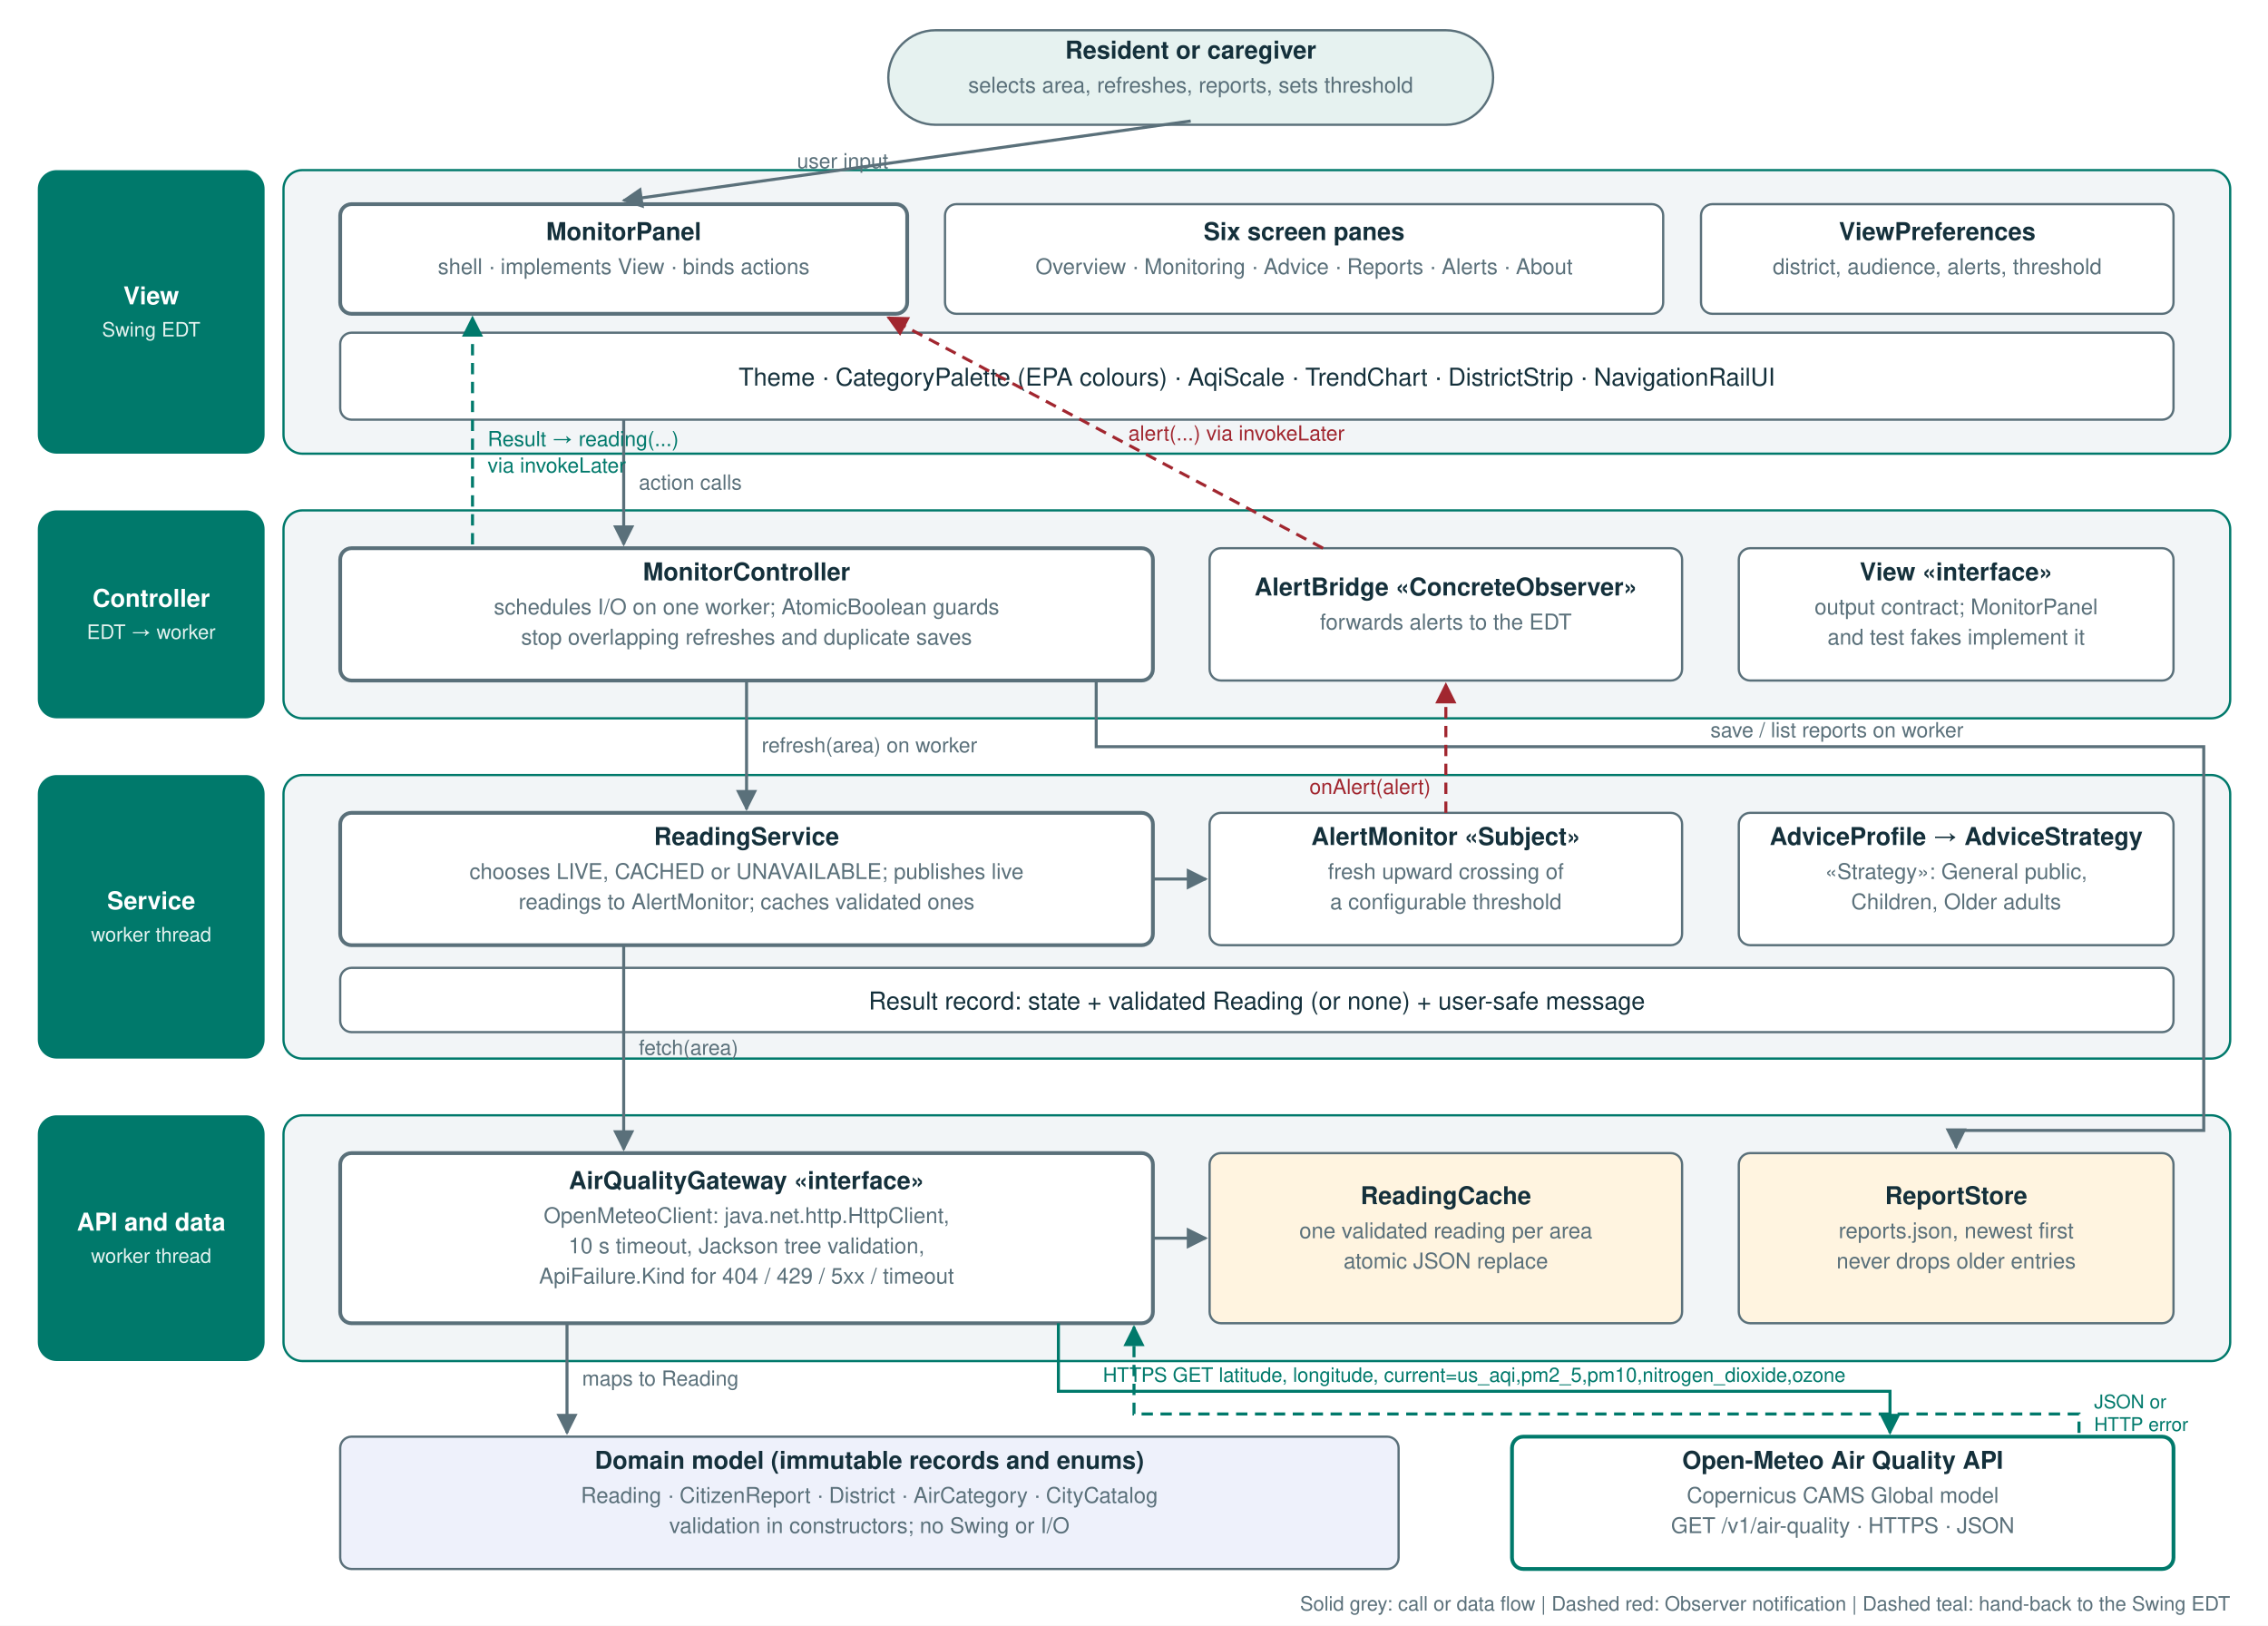
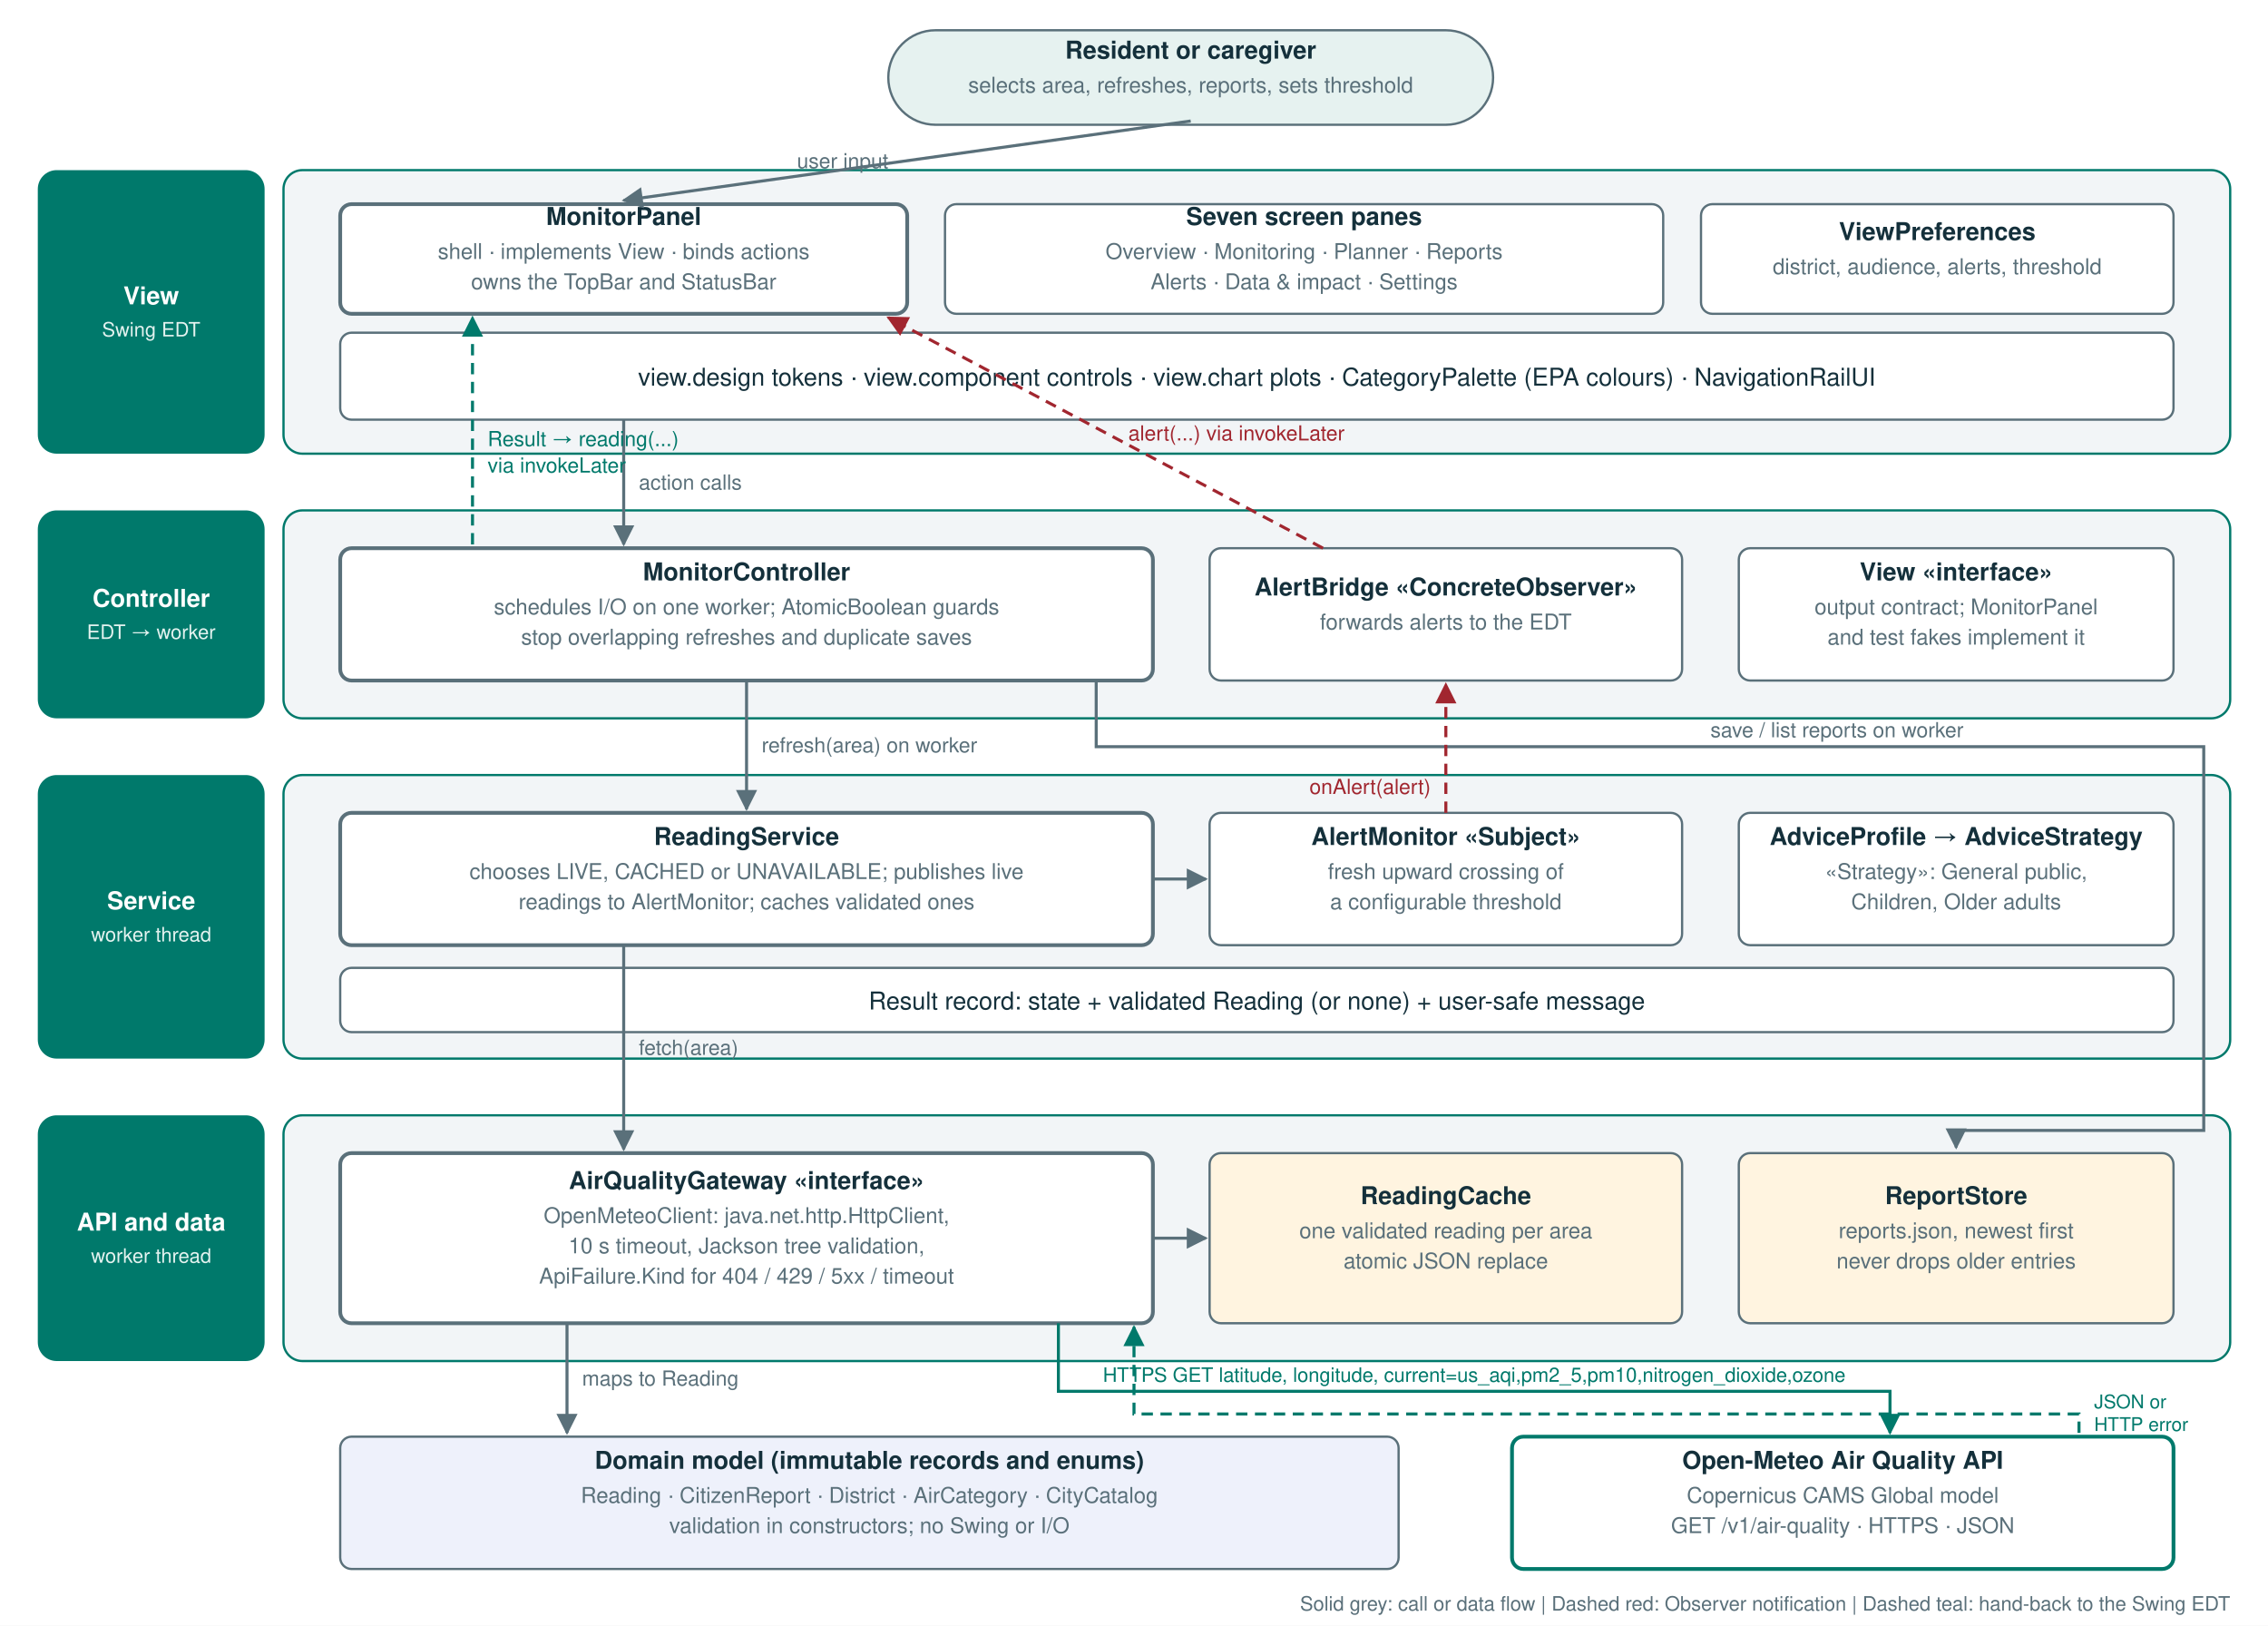
<svg xmlns="http://www.w3.org/2000/svg" width="1200" height="860" viewBox="0 0 1200 860" font-family="Helvetica, Arial, sans-serif">
  <defs>
    <marker id="head" viewBox="0 0 10 10" refX="9" refY="5" markerWidth="7" markerHeight="7" orient="auto-start-reverse">
      <path d="M0,0 L10,5 L0,10 z" fill="#5A707A" />
    </marker>
    <marker id="headRed" viewBox="0 0 10 10" refX="9" refY="5" markerWidth="7" markerHeight="7" orient="auto-start-reverse">
      <path d="M0,0 L10,5 L0,10 z" fill="#A1262F" />
    </marker>
    <marker id="headTeal" viewBox="0 0 10 10" refX="9" refY="5" markerWidth="7" markerHeight="7" orient="auto-start-reverse">
      <path d="M0,0 L10,5 L0,10 z" fill="#00796B" />
    </marker>
  </defs>
  <rect width="1200" height="860" fill="white" />
  <rect x="470" y="16" width="320" height="50" rx="25" fill="#E6F2F0" stroke="#5A707A" stroke-width="1.2" />
  <text x="630.0" y="31.0" font-size="13" font-weight="bold" font-style="normal" fill="#14303B" text-anchor="middle">Resident or caregiver</text>
  <text x="630.0" y="49.0" font-size="11.5" font-weight="normal" font-style="normal" fill="#5A707A" text-anchor="middle">selects area, refreshes, reports, sets threshold</text>
  <rect x="150" y="90" width="1030" height="150" rx="10" fill="#F2F5F7" stroke="#00796B" stroke-width="1.2" />
  <rect x="20" y="90" width="120" height="150" rx="10" fill="#00796B" />
  <text x="80" y="161.0" font-size="13" font-weight="bold" font-style="normal" fill="#FFFFFF" text-anchor="middle">View</text>
  <text x="80" y="178.0" font-size="10.5" font-weight="normal" font-style="normal" fill="#E3F2EF" text-anchor="middle">Swing EDT</text>
  <rect x="150" y="270" width="1030" height="110" rx="10" fill="#F2F5F7" stroke="#00796B" stroke-width="1.2" />
  <rect x="20" y="270" width="120" height="110" rx="10" fill="#00796B" />
  <text x="80" y="321.0" font-size="13" font-weight="bold" font-style="normal" fill="#FFFFFF" text-anchor="middle">Controller</text>
  <text x="80" y="338.0" font-size="10.5" font-weight="normal" font-style="normal" fill="#E3F2EF" text-anchor="middle">EDT → worker</text>
  <rect x="150" y="410" width="1030" height="150" rx="10" fill="#F2F5F7" stroke="#00796B" stroke-width="1.2" />
  <rect x="20" y="410" width="120" height="150" rx="10" fill="#00796B" />
  <text x="80" y="481.0" font-size="13" font-weight="bold" font-style="normal" fill="#FFFFFF" text-anchor="middle">Service</text>
  <text x="80" y="498.0" font-size="10.5" font-weight="normal" font-style="normal" fill="#E3F2EF" text-anchor="middle">worker thread</text>
  <rect x="150" y="590" width="1030" height="130" rx="10" fill="#F2F5F7" stroke="#00796B" stroke-width="1.2" />
  <rect x="20" y="590" width="120" height="130" rx="10" fill="#00796B" />
  <text x="80" y="651.0" font-size="13" font-weight="bold" font-style="normal" fill="#FFFFFF" text-anchor="middle">API and data</text>
  <text x="80" y="668.0" font-size="10.5" font-weight="normal" font-style="normal" fill="#E3F2EF" text-anchor="middle">worker thread</text>
  <rect x="180" y="108" width="300" height="58" rx="6" fill="#FFFFFF" stroke="#5A707A" stroke-width="2" />
-   <text x="330.0" y="127.0" font-size="13" font-weight="bold" font-style="normal" fill="#14303B" text-anchor="middle">MonitorPanel</text>
-   <text x="330.0" y="145.0" font-size="11.5" font-weight="normal" font-style="normal" fill="#5A707A" text-anchor="middle">shell · implements View · binds actions</text>
+   <text x="330.0" y="119.0" font-size="13" font-weight="bold" font-style="normal" fill="#14303B" text-anchor="middle">MonitorPanel</text>
+   <text x="330.0" y="137.0" font-size="11.5" font-weight="normal" font-style="normal" fill="#5A707A" text-anchor="middle">shell · implements View · binds actions</text>
+   <text x="330.0" y="153.0" font-size="11.5" font-weight="normal" font-style="normal" fill="#5A707A" text-anchor="middle">owns the TopBar and StatusBar</text>
  <rect x="500" y="108" width="380" height="58" rx="6" fill="#FFFFFF" stroke="#5A707A" stroke-width="1.2" />
-   <text x="690.0" y="127.0" font-size="13" font-weight="bold" font-style="normal" fill="#14303B" text-anchor="middle">Six screen panes</text>
-   <text x="690.0" y="145.0" font-size="11.5" font-weight="normal" font-style="normal" fill="#5A707A" text-anchor="middle">Overview · Monitoring · Advice · Reports · Alerts · About</text>
+   <text x="690.0" y="119.0" font-size="13" font-weight="bold" font-style="normal" fill="#14303B" text-anchor="middle">Seven screen panes</text>
+   <text x="690.0" y="137.0" font-size="11.5" font-weight="normal" font-style="normal" fill="#5A707A" text-anchor="middle">Overview · Monitoring · Planner · Reports</text>
+   <text x="690.0" y="153.0" font-size="11.5" font-weight="normal" font-style="normal" fill="#5A707A" text-anchor="middle">Alerts · Data &amp; impact · Settings</text>
  <rect x="900" y="108" width="250" height="58" rx="6" fill="#FFFFFF" stroke="#5A707A" stroke-width="1.2" />
  <text x="1025.0" y="127.0" font-size="13" font-weight="bold" font-style="normal" fill="#14303B" text-anchor="middle">ViewPreferences</text>
  <text x="1025.0" y="145.0" font-size="11.5" font-weight="normal" font-style="normal" fill="#5A707A" text-anchor="middle">district, audience, alerts, threshold</text>
  <rect x="180" y="176" width="970" height="46" rx="6" fill="#FFFFFF" stroke="#5A707A" stroke-width="1.2" />
-   <text x="665.0" y="204.0" font-size="13" font-weight="normal" font-style="normal" fill="#14303B" text-anchor="middle">Theme · CategoryPalette (EPA colours) · AqiScale · TrendChart · DistrictStrip · NavigationRailUI</text>
+   <text x="665.0" y="204.0" font-size="13" font-weight="normal" font-style="normal" fill="#14303B" text-anchor="middle">view.design tokens · view.component controls · view.chart plots · CategoryPalette (EPA colours) · NavigationRailUI</text>
  <rect x="180" y="290" width="430" height="70" rx="6" fill="#FFFFFF" stroke="#5A707A" stroke-width="2" />
  <text x="395.0" y="307.0" font-size="13" font-weight="bold" font-style="normal" fill="#14303B" text-anchor="middle">MonitorController</text>
  <text x="395.0" y="325.0" font-size="11.5" font-weight="normal" font-style="normal" fill="#5A707A" text-anchor="middle">schedules I/O on one worker; AtomicBoolean guards</text>
  <text x="395.0" y="341.0" font-size="11.5" font-weight="normal" font-style="normal" fill="#5A707A" text-anchor="middle">stop overlapping refreshes and duplicate saves</text>
  <rect x="640" y="290" width="250" height="70" rx="6" fill="#FFFFFF" stroke="#5A707A" stroke-width="1.2" />
  <text x="765.0" y="315.0" font-size="13" font-weight="bold" font-style="normal" fill="#14303B" text-anchor="middle">AlertBridge  «ConcreteObserver»</text>
  <text x="765.0" y="333.0" font-size="11.5" font-weight="normal" font-style="normal" fill="#5A707A" text-anchor="middle">forwards alerts to the EDT</text>
  <rect x="920" y="290" width="230" height="70" rx="6" fill="#FFFFFF" stroke="#5A707A" stroke-width="1.2" />
  <text x="1035.0" y="307.0" font-size="13" font-weight="bold" font-style="normal" fill="#14303B" text-anchor="middle">View  «interface»</text>
  <text x="1035.0" y="325.0" font-size="11.5" font-weight="normal" font-style="normal" fill="#5A707A" text-anchor="middle">output contract; MonitorPanel</text>
  <text x="1035.0" y="341.0" font-size="11.5" font-weight="normal" font-style="normal" fill="#5A707A" text-anchor="middle">and test fakes implement it</text>
  <rect x="180" y="430" width="430" height="70" rx="6" fill="#FFFFFF" stroke="#5A707A" stroke-width="2" />
  <text x="395.0" y="447.0" font-size="13" font-weight="bold" font-style="normal" fill="#14303B" text-anchor="middle">ReadingService</text>
  <text x="395.0" y="465.0" font-size="11.5" font-weight="normal" font-style="normal" fill="#5A707A" text-anchor="middle">chooses LIVE, CACHED or UNAVAILABLE; publishes live</text>
  <text x="395.0" y="481.0" font-size="11.5" font-weight="normal" font-style="normal" fill="#5A707A" text-anchor="middle">readings to AlertMonitor; caches validated ones</text>
  <rect x="640" y="430" width="250" height="70" rx="6" fill="#FFFFFF" stroke="#5A707A" stroke-width="1.2" />
  <text x="765.0" y="447.0" font-size="13" font-weight="bold" font-style="normal" fill="#14303B" text-anchor="middle">AlertMonitor  «Subject»</text>
  <text x="765.0" y="465.0" font-size="11.5" font-weight="normal" font-style="normal" fill="#5A707A" text-anchor="middle">fresh upward crossing of</text>
  <text x="765.0" y="481.0" font-size="11.5" font-weight="normal" font-style="normal" fill="#5A707A" text-anchor="middle">a configurable threshold</text>
  <rect x="920" y="430" width="230" height="70" rx="6" fill="#FFFFFF" stroke="#5A707A" stroke-width="1.2" />
  <text x="1035.0" y="447.0" font-size="13" font-weight="bold" font-style="normal" fill="#14303B" text-anchor="middle">AdviceProfile → AdviceStrategy</text>
  <text x="1035.0" y="465.0" font-size="11.5" font-weight="normal" font-style="normal" fill="#5A707A" text-anchor="middle">«Strategy»: General public,</text>
  <text x="1035.0" y="481.0" font-size="11.5" font-weight="normal" font-style="normal" fill="#5A707A" text-anchor="middle">Children, Older adults</text>
  <rect x="180" y="512" width="970" height="34" rx="6" fill="#FFFFFF" stroke="#5A707A" stroke-width="1.2" />
  <text x="665.0" y="534.0" font-size="13" font-weight="normal" font-style="normal" fill="#14303B" text-anchor="middle">Result record: state + validated Reading (or none) + user-safe message</text>
  <rect x="180" y="610" width="430" height="90" rx="6" fill="#FFFFFF" stroke="#5A707A" stroke-width="2" />
  <text x="395.0" y="629.0" font-size="13" font-weight="bold" font-style="normal" fill="#14303B" text-anchor="middle">AirQualityGateway  «interface»</text>
  <text x="395.0" y="647.0" font-size="11.5" font-weight="normal" font-style="normal" fill="#5A707A" text-anchor="middle">OpenMeteoClient: java.net.http.HttpClient,</text>
  <text x="395.0" y="663.0" font-size="11.5" font-weight="normal" font-style="normal" fill="#5A707A" text-anchor="middle">10 s timeout, Jackson tree validation,</text>
  <text x="395.0" y="679.0" font-size="11.5" font-weight="normal" font-style="normal" fill="#5A707A" text-anchor="middle">ApiFailure.Kind for 404 / 429 / 5xx / timeout</text>
  <rect x="640" y="610" width="250" height="90" rx="6" fill="#FFF4E0" stroke="#5A707A" stroke-width="1.2" />
  <text x="765.0" y="637.0" font-size="13" font-weight="bold" font-style="normal" fill="#14303B" text-anchor="middle">ReadingCache</text>
  <text x="765.0" y="655.0" font-size="11.5" font-weight="normal" font-style="normal" fill="#5A707A" text-anchor="middle">one validated reading per area</text>
  <text x="765.0" y="671.0" font-size="11.5" font-weight="normal" font-style="normal" fill="#5A707A" text-anchor="middle">atomic JSON replace</text>
  <rect x="920" y="610" width="230" height="90" rx="6" fill="#FFF4E0" stroke="#5A707A" stroke-width="1.2" />
  <text x="1035.0" y="637.0" font-size="13" font-weight="bold" font-style="normal" fill="#14303B" text-anchor="middle">ReportStore</text>
  <text x="1035.0" y="655.0" font-size="11.5" font-weight="normal" font-style="normal" fill="#5A707A" text-anchor="middle">reports.json, newest first</text>
  <text x="1035.0" y="671.0" font-size="11.5" font-weight="normal" font-style="normal" fill="#5A707A" text-anchor="middle">never drops older entries</text>
  <rect x="180" y="760" width="560" height="70" rx="6" fill="#EEF1FB" stroke="#5A707A" stroke-width="1.2" />
  <text x="460.0" y="777.0" font-size="13" font-weight="bold" font-style="normal" fill="#14303B" text-anchor="middle">Domain model (immutable records and enums)</text>
  <text x="460.0" y="795.0" font-size="11.5" font-weight="normal" font-style="normal" fill="#5A707A" text-anchor="middle">Reading · CitizenReport · District · AirCategory · CityCatalog</text>
  <text x="460.0" y="811.0" font-size="11.5" font-weight="normal" font-style="normal" fill="#5A707A" text-anchor="middle">validation in constructors; no Swing or I/O</text>
  <rect x="800" y="760" width="350" height="70" rx="6" fill="#FFFFFF" stroke="#00796B" stroke-width="2" />
  <text x="975.0" y="777.0" font-size="13" font-weight="bold" font-style="normal" fill="#14303B" text-anchor="middle">Open-Meteo Air Quality API</text>
  <text x="975.0" y="795.0" font-size="11.5" font-weight="normal" font-style="normal" fill="#5A707A" text-anchor="middle">Copernicus CAMS Global model</text>
  <text x="975.0" y="811.0" font-size="11.5" font-weight="normal" font-style="normal" fill="#5A707A" text-anchor="middle">GET /v1/air-quality · HTTPS · JSON</text>
  <line x1="630" y1="64" x2="330" y2="106" stroke="#5A707A" stroke-width="1.6" marker-end="url(#head)" />
  <text x="470.0" y="89.0" font-size="11" font-weight="normal" font-style="normal" fill="#5A707A" text-anchor="end">user input</text>
  <line x1="330" y1="222" x2="330" y2="288" stroke="#5A707A" stroke-width="1.6" marker-end="url(#head)" />
  <text x="338.0" y="259.0" font-size="11" font-weight="normal" font-style="normal" fill="#5A707A" text-anchor="start">action calls</text>
  <line x1="395" y1="360" x2="395" y2="428" stroke="#5A707A" stroke-width="1.6" marker-end="url(#head)" />
  <text x="403.0" y="398.0" font-size="11" font-weight="normal" font-style="normal" fill="#5A707A" text-anchor="start">refresh(area) on worker</text>
  <path d="M580,360 L580,395 L1166,395 L1166,598 L1035,598 L1035,607" fill="none" stroke="#5A707A" stroke-width="1.6" marker-end="url(#head)" />
  <text x="905" y="390" font-size="11" font-weight="normal" font-style="normal" fill="#5A707A" text-anchor="start">save / list reports on worker</text>
  <line x1="330" y1="500" x2="330" y2="608" stroke="#5A707A" stroke-width="1.6" marker-end="url(#head)" />
  <text x="338.0" y="558.0" font-size="11" font-weight="normal" font-style="normal" fill="#5A707A" text-anchor="start">fetch(area)</text>
  <line x1="610" y1="465" x2="638" y2="465" stroke="#5A707A" stroke-width="1.6" marker-end="url(#head)" />
  <line x1="610" y1="655" x2="638" y2="655" stroke="#5A707A" stroke-width="1.6" marker-end="url(#head)" />
  <line x1="765" y1="430" x2="765" y2="362" stroke="#A1262F" stroke-width="1.6" stroke-dasharray="6 4" marker-end="url(#headRed)" />
  <text x="757" y="420" font-size="11" font-weight="normal" font-style="normal" fill="#A1262F" text-anchor="end">onAlert(alert)</text>
  <line x1="700" y1="290" x2="470" y2="168" stroke="#A1262F" stroke-width="1.6" stroke-dasharray="6 4" marker-end="url(#headRed)" />
  <text x="597.0" y="233.0" font-size="11" font-weight="normal" font-style="normal" fill="#A1262F" text-anchor="start">alert(...) via invokeLater</text>
  <line x1="250" y1="288" x2="250" y2="168" stroke="#00796B" stroke-width="1.6" stroke-dasharray="6 4" marker-end="url(#headTeal)" />
  <text x="258" y="236" font-size="11" font-weight="normal" font-style="normal" fill="#00796B" text-anchor="start">Result → reading(...)</text>
  <text x="258" y="250" font-size="11" font-weight="normal" font-style="normal" fill="#00796B" text-anchor="start">via invokeLater</text>
  <path d="M560,700 L560,736 L1000,736 L1000,758" fill="none" stroke="#00796B" stroke-width="1.6" marker-end="url(#headTeal)" />
  <text x="780" y="731" font-size="10.5" font-weight="normal" font-style="normal" fill="#00796B" text-anchor="middle">HTTPS GET latitude, longitude, current=us_aqi,pm2_5,pm10,nitrogen_dioxide,ozone</text>
  <path d="M1100,758 L1100,748 L600,748 L600,702" fill="none" stroke="#00796B" stroke-width="1.6" stroke-dasharray="6 4" marker-end="url(#headTeal)" />
  <text x="1108" y="745" font-size="10" font-weight="normal" font-style="normal" fill="#00796B" text-anchor="start">JSON or</text>
  <text x="1108" y="757" font-size="10" font-weight="normal" font-style="normal" fill="#00796B" text-anchor="start">HTTP error</text>
  <line x1="300" y1="700" x2="300" y2="758" stroke="#5A707A" stroke-width="1.6" marker-end="url(#head)" />
  <text x="308.0" y="733.0" font-size="11" font-weight="normal" font-style="normal" fill="#5A707A" text-anchor="start">maps to Reading</text>
  <text x="1180" y="852" font-size="10.5" font-weight="normal" font-style="normal" fill="#5A707A" text-anchor="end">Solid grey: call or data flow   |   Dashed red: Observer notification   |   Dashed teal: hand-back to the Swing EDT</text>
</svg>
